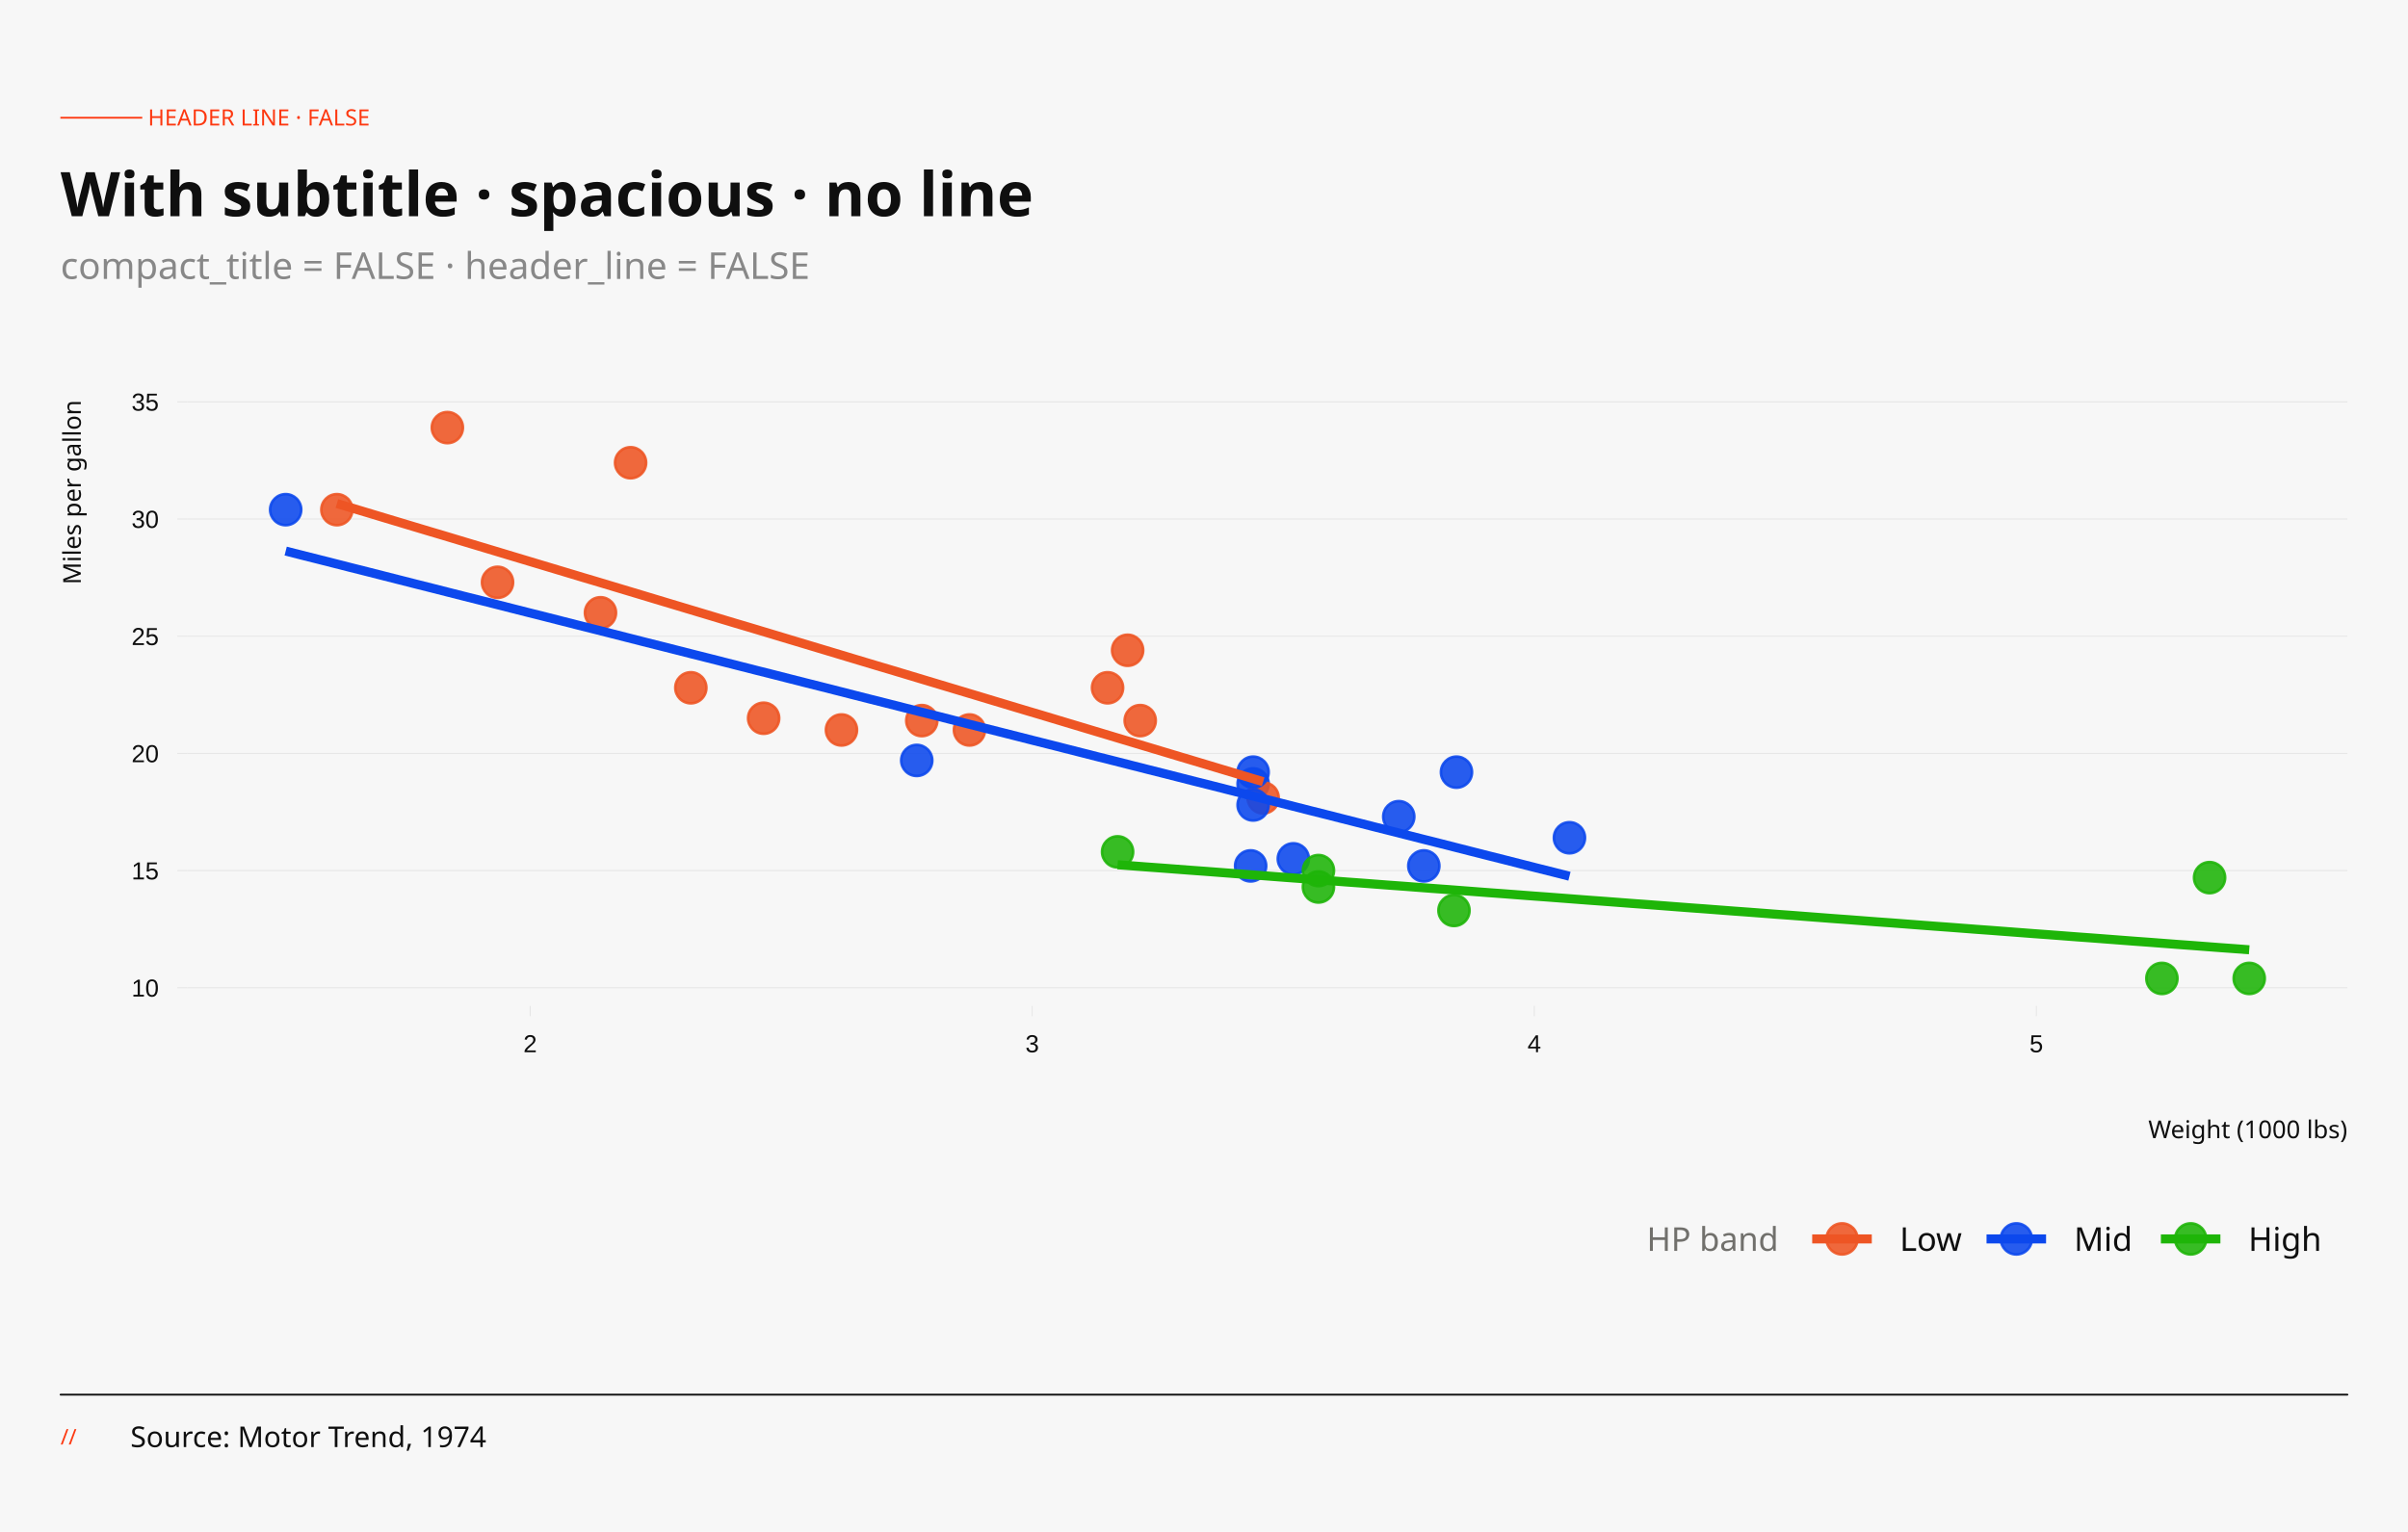
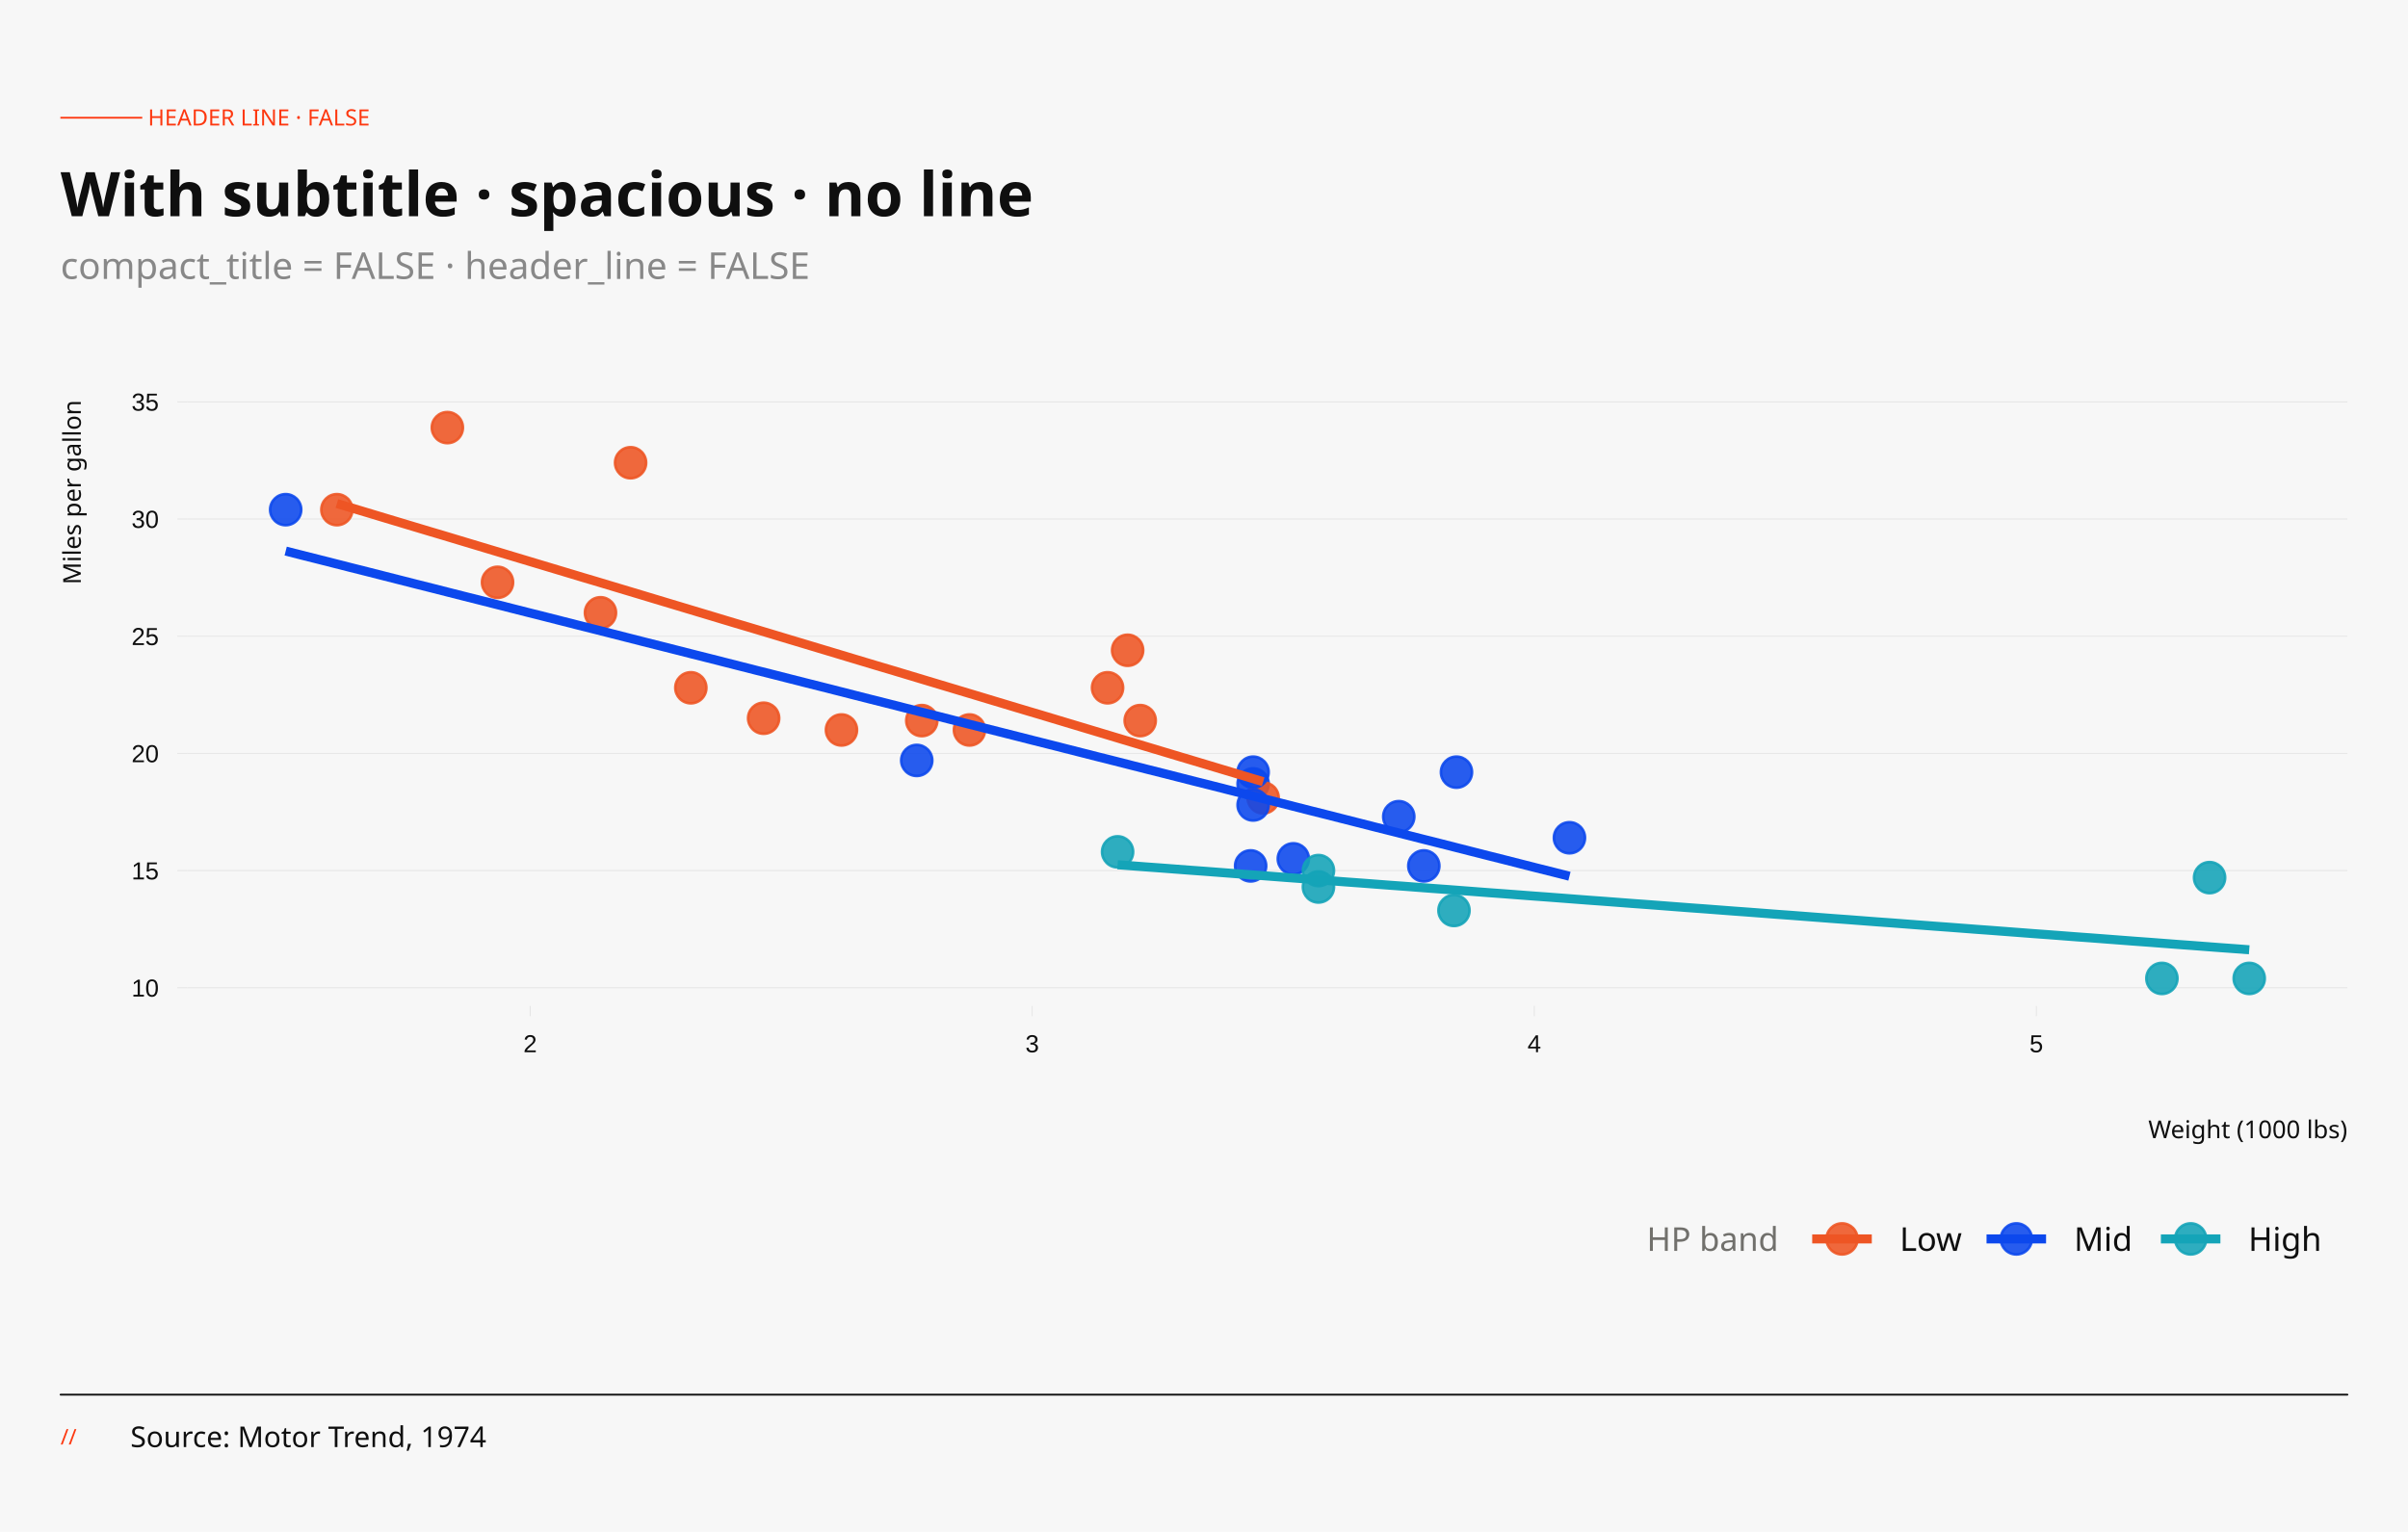
<svg xmlns="http://www.w3.org/2000/svg" width="396.00pt" height="252.00pt" viewBox="0 0 396.00 252.00">
  <g class="svglite">
    <defs>
      <style type="text/css">
    .svglite line, .svglite polyline, .svglite polygon, .svglite path, .svglite rect, .svglite circle {
      fill: none;
      stroke: #000000;
      stroke-linecap: round;
      stroke-linejoin: round;
      stroke-miterlimit: 10.00;
    }
    .svglite text {
      white-space: pre;
    }
    .svglite g.glyphgroup path {
      fill: inherit;
      stroke: none;
    }
  </style>
    </defs>
    <rect width="100%" height="100%" style="stroke: none; fill: none;" />
    <defs>
      <clipPath id="cpMC4wMHwzOTYuMDB8MC4wMHwyNTIuMDA=">
        <rect x="0.00" y="0.00" width="396.00" height="252.00" />
      </clipPath>
    </defs>
    <g clip-path="url(#cpMC4wMHwzOTYuMDB8MC4wMHwyNTIuMDA=)">
      <rect x="-0" y="0.00" width="396.00" height="252.00" style="stroke-width: 0.65; stroke: none; fill: #F7F7F7;" />
    </g>
    <defs>
      <clipPath id="cpMzAuODN8Mzg2LjA0fDY1LjgxfDE2NS40OA==">
        <rect x="30.83" y="65.81" width="355.20" height="99.67" />
      </clipPath>
    </defs>
    <g clip-path="url(#cpMzAuODN8Mzg2LjA0fDY1LjgxfDE2NS40OA==)">
      <rect x="30.83" y="65.81" width="355.20" height="99.67" style="stroke-width: 0.65; stroke: none; fill: #F7F7F7;" />
      <polyline points="30.83,162.49 386.04,162.49 " style="stroke-width: 0.15; stroke: #E4E4E4; stroke-linecap: butt;" />
      <polyline points="30.83,143.21 386.04,143.21 " style="stroke-width: 0.15; stroke: #E4E4E4; stroke-linecap: butt;" />
      <polyline points="30.83,123.93 386.04,123.93 " style="stroke-width: 0.15; stroke: #E4E4E4; stroke-linecap: butt;" />
      <polyline points="30.83,104.66 386.04,104.66 " style="stroke-width: 0.15; stroke: #E4E4E4; stroke-linecap: butt;" />
      <polyline points="30.83,85.38 386.04,85.38 " style="stroke-width: 0.15; stroke: #E4E4E4; stroke-linecap: butt;" />
      <polyline points="30.83,66.10 386.04,66.10 " style="stroke-width: 0.15; stroke: #E4E4E4; stroke-linecap: butt;" />
      <circle cx="138.38" cy="120.08" r="2.56" style="stroke-width: 0.43; stroke: #EE5524; stroke-opacity: 0.88; fill: #EE5524; fill-opacity: 0.88;" />
      <circle cx="159.43" cy="120.08" r="2.56" style="stroke-width: 0.43; stroke: #EE5524; stroke-opacity: 0.88; fill: #EE5524; fill-opacity: 0.88;" />
      <circle cx="113.61" cy="113.14" r="2.56" style="stroke-width: 0.43; stroke: #EE5524; stroke-opacity: 0.88; fill: #EE5524; fill-opacity: 0.88;" />
      <circle cx="187.51" cy="118.54" r="2.56" style="stroke-width: 0.43; stroke: #EE5524; stroke-opacity: 0.88; fill: #EE5524; fill-opacity: 0.88;" />
      <circle cx="206.08" cy="128.95" r="2.56" style="stroke-width: 0.43; stroke: #0C48ED; stroke-opacity: 0.88; fill: #0C48ED; fill-opacity: 0.88;" />
      <circle cx="207.73" cy="131.26" r="2.56" style="stroke-width: 0.43; stroke: #EE5524; stroke-opacity: 0.88; fill: #EE5524; fill-opacity: 0.88;" />
-       <circle cx="216.82" cy="145.91" r="2.56" style="stroke-width: 0.43; stroke: #1EB508; stroke-opacity: 0.88; fill: #1EB508; fill-opacity: 0.88;" />
+       <circle cx="216.82" cy="145.91" r="2.56" style="stroke-width: 0.43; stroke: #14A4B8; stroke-opacity: 0.88; fill: #14A4B8; fill-opacity: 0.88;" />
      <circle cx="185.44" cy="106.97" r="2.56" style="stroke-width: 0.43; stroke: #EE5524; stroke-opacity: 0.88; fill: #EE5524; fill-opacity: 0.88;" />
      <circle cx="182.14" cy="113.14" r="2.56" style="stroke-width: 0.43; stroke: #EE5524; stroke-opacity: 0.88; fill: #EE5524; fill-opacity: 0.88;" />
      <circle cx="206.08" cy="127.02" r="2.56" style="stroke-width: 0.43; stroke: #0C48ED; stroke-opacity: 0.88; fill: #0C48ED; fill-opacity: 0.88;" />
      <circle cx="206.08" cy="132.42" r="2.56" style="stroke-width: 0.43; stroke: #0C48ED; stroke-opacity: 0.88; fill: #0C48ED; fill-opacity: 0.88;" />
      <circle cx="258.10" cy="137.81" r="2.56" style="stroke-width: 0.43; stroke: #0C48ED; stroke-opacity: 0.88; fill: #0C48ED; fill-opacity: 0.88;" />
      <circle cx="230.03" cy="134.34" r="2.56" style="stroke-width: 0.43; stroke: #0C48ED; stroke-opacity: 0.88; fill: #0C48ED; fill-opacity: 0.88;" />
      <circle cx="234.15" cy="142.44" r="2.56" style="stroke-width: 0.43; stroke: #0C48ED; stroke-opacity: 0.88; fill: #0C48ED; fill-opacity: 0.88;" />
-       <circle cx="355.53" cy="160.95" r="2.56" style="stroke-width: 0.43; stroke: #1EB508; stroke-opacity: 0.88; fill: #1EB508; fill-opacity: 0.88;" />
-       <circle cx="369.89" cy="160.95" r="2.56" style="stroke-width: 0.43; stroke: #1EB508; stroke-opacity: 0.88; fill: #1EB508; fill-opacity: 0.88;" />
-       <circle cx="363.37" cy="144.37" r="2.56" style="stroke-width: 0.43; stroke: #1EB508; stroke-opacity: 0.88; fill: #1EB508; fill-opacity: 0.88;" />
+       <circle cx="355.53" cy="160.95" r="2.56" style="stroke-width: 0.43; stroke: #14A4B8; stroke-opacity: 0.88; fill: #14A4B8; fill-opacity: 0.88;" />
+       <circle cx="369.89" cy="160.95" r="2.56" style="stroke-width: 0.43; stroke: #14A4B8; stroke-opacity: 0.88; fill: #14A4B8; fill-opacity: 0.88;" />
+       <circle cx="363.37" cy="144.37" r="2.56" style="stroke-width: 0.43; stroke: #14A4B8; stroke-opacity: 0.88; fill: #14A4B8; fill-opacity: 0.88;" />
      <circle cx="103.70" cy="76.12" r="2.56" style="stroke-width: 0.43; stroke: #EE5524; stroke-opacity: 0.88; fill: #EE5524; fill-opacity: 0.88;" />
      <circle cx="55.40" cy="83.84" r="2.56" style="stroke-width: 0.43; stroke: #EE5524; stroke-opacity: 0.88; fill: #EE5524; fill-opacity: 0.88;" />
      <circle cx="73.57" cy="70.34" r="2.56" style="stroke-width: 0.43; stroke: #EE5524; stroke-opacity: 0.88; fill: #EE5524; fill-opacity: 0.88;" />
      <circle cx="125.58" cy="118.15" r="2.56" style="stroke-width: 0.43; stroke: #EE5524; stroke-opacity: 0.88; fill: #EE5524; fill-opacity: 0.88;" />
      <circle cx="212.69" cy="141.28" r="2.56" style="stroke-width: 0.43; stroke: #0C48ED; stroke-opacity: 0.88; fill: #0C48ED; fill-opacity: 0.88;" />
      <circle cx="205.67" cy="142.44" r="2.56" style="stroke-width: 0.43; stroke: #0C48ED; stroke-opacity: 0.88; fill: #0C48ED; fill-opacity: 0.88;" />
-       <circle cx="239.11" cy="149.77" r="2.56" style="stroke-width: 0.43; stroke: #1EB508; stroke-opacity: 0.88; fill: #1EB508; fill-opacity: 0.88;" />
+       <circle cx="239.11" cy="149.77" r="2.56" style="stroke-width: 0.43; stroke: #14A4B8; stroke-opacity: 0.88; fill: #14A4B8; fill-opacity: 0.88;" />
      <circle cx="239.52" cy="127.02" r="2.56" style="stroke-width: 0.43; stroke: #0C48ED; stroke-opacity: 0.88; fill: #0C48ED; fill-opacity: 0.88;" />
      <circle cx="81.82" cy="95.79" r="2.56" style="stroke-width: 0.43; stroke: #EE5524; stroke-opacity: 0.88; fill: #EE5524; fill-opacity: 0.88;" />
      <circle cx="98.75" cy="100.80" r="2.56" style="stroke-width: 0.43; stroke: #EE5524; stroke-opacity: 0.88; fill: #EE5524; fill-opacity: 0.88;" />
      <circle cx="46.98" cy="83.84" r="2.56" style="stroke-width: 0.43; stroke: #0C48ED; stroke-opacity: 0.88; fill: #0C48ED; fill-opacity: 0.88;" />
-       <circle cx="183.79" cy="140.13" r="2.56" style="stroke-width: 0.43; stroke: #1EB508; stroke-opacity: 0.88; fill: #1EB508; fill-opacity: 0.88;" />
+       <circle cx="183.79" cy="140.13" r="2.56" style="stroke-width: 0.43; stroke: #14A4B8; stroke-opacity: 0.88; fill: #14A4B8; fill-opacity: 0.88;" />
      <circle cx="150.76" cy="125.09" r="2.56" style="stroke-width: 0.43; stroke: #0C48ED; stroke-opacity: 0.88; fill: #0C48ED; fill-opacity: 0.88;" />
-       <circle cx="216.82" cy="143.21" r="2.56" style="stroke-width: 0.43; stroke: #1EB508; stroke-opacity: 0.88; fill: #1EB508; fill-opacity: 0.88;" />
+       <circle cx="216.82" cy="143.21" r="2.56" style="stroke-width: 0.43; stroke: #14A4B8; stroke-opacity: 0.88; fill: #14A4B8; fill-opacity: 0.88;" />
      <circle cx="151.59" cy="118.54" r="2.56" style="stroke-width: 0.43; stroke: #EE5524; stroke-opacity: 0.88; fill: #EE5524; fill-opacity: 0.88;" />
      <polyline points="55.40,82.83 57.33,83.41 59.26,83.99 61.19,84.57 63.11,85.15 65.04,85.73 66.97,86.31 68.90,86.89 70.83,87.47 72.76,88.04 74.68,88.62 76.61,89.20 78.54,89.78 80.47,90.36 82.40,90.94 84.32,91.52 86.25,92.10 88.18,92.68 90.11,93.26 92.04,93.84 93.97,94.42 95.89,95.00 97.82,95.57 99.75,96.15 101.68,96.73 103.61,97.31 105.54,97.89 107.46,98.47 109.39,99.05 111.32,99.63 113.25,100.21 115.18,100.79 117.11,101.37 119.03,101.95 120.96,102.53 122.89,103.10 124.82,103.68 126.75,104.26 128.67,104.84 130.60,105.42 132.53,106.00 134.46,106.58 136.39,107.16 138.32,107.74 140.24,108.32 142.17,108.90 144.10,109.48 146.03,110.05 147.96,110.63 149.89,111.21 151.81,111.79 153.74,112.37 155.67,112.95 157.60,113.53 159.53,114.11 161.46,114.69 163.38,115.27 165.31,115.85 167.24,116.43 169.17,117.01 171.10,117.58 173.02,118.16 174.95,118.74 176.88,119.32 178.81,119.90 180.74,120.48 182.67,121.06 184.59,121.64 186.52,122.22 188.45,122.80 190.38,123.38 192.31,123.96 194.24,124.54 196.16,125.11 198.09,125.69 200.02,126.27 201.95,126.85 203.88,127.43 205.81,128.01 207.73,128.59 " style="stroke-width: 1.49; stroke: #EE5524; stroke-linecap: butt;" />
      <polyline points="46.98,90.65 49.65,91.33 52.32,92.00 55.00,92.68 57.67,93.36 60.34,94.03 63.01,94.71 65.69,95.39 68.36,96.07 71.03,96.74 73.70,97.42 76.38,98.10 79.05,98.77 81.72,99.45 84.39,100.13 87.07,100.81 89.74,101.48 92.41,102.16 95.08,102.84 97.75,103.51 100.43,104.19 103.10,104.87 105.77,105.55 108.44,106.22 111.12,106.90 113.79,107.58 116.46,108.25 119.13,108.93 121.81,109.61 124.48,110.29 127.15,110.96 129.82,111.64 132.50,112.32 135.17,112.99 137.84,113.67 140.51,114.35 143.19,115.03 145.86,115.70 148.53,116.38 151.20,117.06 153.88,117.73 156.55,118.41 159.22,119.09 161.89,119.77 164.56,120.44 167.24,121.12 169.91,121.80 172.58,122.47 175.25,123.15 177.93,123.83 180.60,124.51 183.27,125.18 185.94,125.86 188.62,126.54 191.29,127.21 193.96,127.89 196.63,128.57 199.31,129.24 201.98,129.92 204.65,130.60 207.32,131.28 210.00,131.95 212.67,132.63 215.34,133.31 218.01,133.98 220.68,134.66 223.36,135.34 226.03,136.02 228.70,136.69 231.37,137.37 234.05,138.05 236.72,138.72 239.39,139.40 242.06,140.08 244.74,140.76 247.41,141.43 250.08,142.11 252.75,142.79 255.43,143.46 258.10,144.14 " style="stroke-width: 1.49; stroke: #0C48ED; stroke-linecap: butt;" />
-       <polyline points="183.79,142.25 186.15,142.43 188.50,142.61 190.86,142.78 193.21,142.96 195.57,143.14 197.92,143.31 200.28,143.49 202.64,143.67 204.99,143.85 207.35,144.02 209.70,144.20 212.06,144.38 214.41,144.55 216.77,144.73 219.13,144.91 221.48,145.09 223.84,145.26 226.19,145.44 228.55,145.62 230.90,145.79 233.26,145.97 235.62,146.15 237.97,146.32 240.33,146.50 242.68,146.68 245.04,146.86 247.39,147.03 249.75,147.21 252.11,147.39 254.46,147.56 256.82,147.74 259.17,147.92 261.53,148.10 263.88,148.27 266.24,148.45 268.60,148.63 270.95,148.80 273.31,148.98 275.66,149.16 278.02,149.34 280.37,149.51 282.73,149.69 285.09,149.87 287.44,150.04 289.80,150.22 292.15,150.40 294.51,150.57 296.86,150.75 299.22,150.93 301.58,151.11 303.93,151.28 306.29,151.46 308.64,151.64 311.00,151.81 313.35,151.99 315.71,152.17 318.07,152.35 320.42,152.52 322.78,152.70 325.13,152.88 327.49,153.05 329.84,153.23 332.20,153.41 334.56,153.59 336.91,153.76 339.27,153.94 341.62,154.12 343.98,154.29 346.33,154.47 348.69,154.65 351.05,154.83 353.40,155.00 355.76,155.18 358.11,155.36 360.47,155.53 362.82,155.71 365.18,155.89 367.54,156.06 369.89,156.24 " style="stroke-width: 1.49; stroke: #1EB508; stroke-linecap: butt;" />
+       <polyline points="183.79,142.25 186.15,142.43 188.50,142.61 190.86,142.78 193.21,142.96 195.57,143.14 197.92,143.31 200.28,143.49 202.64,143.67 204.99,143.85 207.35,144.02 209.70,144.20 212.06,144.38 214.41,144.55 216.77,144.73 219.13,144.91 221.48,145.09 223.84,145.26 226.19,145.44 228.55,145.62 230.90,145.79 233.26,145.97 235.62,146.15 237.97,146.32 240.33,146.50 242.68,146.68 245.04,146.86 247.39,147.03 249.75,147.21 252.11,147.39 254.46,147.56 256.82,147.74 259.17,147.92 261.53,148.10 263.88,148.27 266.24,148.45 268.60,148.63 270.95,148.80 273.31,148.98 275.66,149.16 278.02,149.34 280.37,149.51 282.73,149.69 285.09,149.87 287.44,150.04 289.80,150.22 292.15,150.40 294.51,150.57 296.86,150.75 299.22,150.93 301.58,151.11 303.93,151.28 306.29,151.46 308.64,151.64 311.00,151.81 313.35,151.99 315.71,152.17 318.07,152.35 320.42,152.52 322.78,152.70 325.13,152.88 327.49,153.05 329.84,153.23 332.20,153.41 334.56,153.59 336.91,153.76 339.27,153.94 341.62,154.12 343.98,154.29 346.33,154.47 348.69,154.65 351.05,154.83 353.40,155.00 355.76,155.18 358.11,155.36 360.47,155.53 362.82,155.71 365.18,155.89 367.54,156.06 369.89,156.24 " style="stroke-width: 1.49; stroke: #14A4B8; stroke-linecap: butt;" />
    </g>
    <g clip-path="url(#cpMC4wMHwzOTYuMDB8MC4wMHwyNTIuMDA=)">
      <text x="26.13" y="163.94" text-anchor="end" style="font-size: 4.05px;fill: #0F0F0F; font-family: &quot;Arial&quot;;" textLength="4.50px" lengthAdjust="spacingAndGlyphs">10</text>
      <text x="26.13" y="144.66" text-anchor="end" style="font-size: 4.05px;fill: #0F0F0F; font-family: &quot;Arial&quot;;" textLength="4.50px" lengthAdjust="spacingAndGlyphs">15</text>
      <text x="26.13" y="125.38" text-anchor="end" style="font-size: 4.05px;fill: #0F0F0F; font-family: &quot;Arial&quot;;" textLength="4.50px" lengthAdjust="spacingAndGlyphs">20</text>
      <text x="26.13" y="106.11" text-anchor="end" style="font-size: 4.05px;fill: #0F0F0F; font-family: &quot;Arial&quot;;" textLength="4.50px" lengthAdjust="spacingAndGlyphs">25</text>
      <text x="26.13" y="86.83" text-anchor="end" style="font-size: 4.05px;fill: #0F0F0F; font-family: &quot;Arial&quot;;" textLength="4.50px" lengthAdjust="spacingAndGlyphs">30</text>
      <text x="26.13" y="67.55" text-anchor="end" style="font-size: 4.05px;fill: #0F0F0F; font-family: &quot;Arial&quot;;" textLength="4.50px" lengthAdjust="spacingAndGlyphs">35</text>
      <polyline points="29.15,162.49 30.83,162.49 " style="stroke-width: 0.15; stroke: #E4E4E4; stroke-linecap: butt;" />
      <polyline points="29.15,143.21 30.83,143.21 " style="stroke-width: 0.15; stroke: #E4E4E4; stroke-linecap: butt;" />
      <polyline points="29.15,123.93 30.83,123.93 " style="stroke-width: 0.15; stroke: #E4E4E4; stroke-linecap: butt;" />
      <polyline points="29.15,104.66 30.83,104.66 " style="stroke-width: 0.15; stroke: #E4E4E4; stroke-linecap: butt;" />
      <polyline points="29.15,85.38 30.83,85.38 " style="stroke-width: 0.15; stroke: #E4E4E4; stroke-linecap: butt;" />
      <polyline points="29.15,66.10 30.83,66.10 " style="stroke-width: 0.15; stroke: #E4E4E4; stroke-linecap: butt;" />
      <polyline points="87.19,167.16 87.19,165.48 " style="stroke-width: 0.15; stroke: #E4E4E4; stroke-linecap: butt;" />
      <polyline points="169.75,167.16 169.75,165.48 " style="stroke-width: 0.15; stroke: #E4E4E4; stroke-linecap: butt;" />
      <polyline points="252.32,167.16 252.32,165.48 " style="stroke-width: 0.15; stroke: #E4E4E4; stroke-linecap: butt;" />
      <polyline points="334.88,167.16 334.88,165.48 " style="stroke-width: 0.15; stroke: #E4E4E4; stroke-linecap: butt;" />
      <text x="87.19" y="173.09" text-anchor="middle" style="font-size: 4.05px;fill: #0F0F0F; font-family: &quot;Arial&quot;;" textLength="2.25px" lengthAdjust="spacingAndGlyphs">2</text>
      <text x="169.75" y="173.09" text-anchor="middle" style="font-size: 4.05px;fill: #0F0F0F; font-family: &quot;Arial&quot;;" textLength="2.25px" lengthAdjust="spacingAndGlyphs">3</text>
      <text x="252.32" y="173.09" text-anchor="middle" style="font-size: 4.05px;fill: #0F0F0F; font-family: &quot;Arial&quot;;" textLength="2.25px" lengthAdjust="spacingAndGlyphs">4</text>
      <text x="334.88" y="173.09" text-anchor="middle" style="font-size: 4.05px;fill: #0F0F0F; font-family: &quot;Arial&quot;;" textLength="2.25px" lengthAdjust="spacingAndGlyphs">5</text>
      <text x="386.04" y="187.23" text-anchor="end" style="font-size: 4.05px; font-weight: 100;fill: #0F0F0F; font-family: &quot;JetBrains Mono&quot;;" textLength="41.17px" lengthAdjust="spacingAndGlyphs">Weight (1000 lbs)</text>
      <text transform="translate(13.29,65.81) rotate(-90)" text-anchor="end" style="font-size: 4.05px; font-weight: 100;fill: #0F0F0F; font-family: &quot;JetBrains Mono&quot;;" textLength="38.75px" lengthAdjust="spacingAndGlyphs">Miles per gallon</text>
      <rect x="267.43" y="194.32" width="118.60" height="18.96" style="stroke-width: 0.75; stroke: none;" />
      <rect x="267.43" y="194.32" width="118.60" height="18.96" style="stroke-width: 0.65; stroke: none; fill: #F7F7F7;" />
      <text x="270.80" y="205.77" style="font-size: 5.40px;fill: #71706C; font-family: &quot;JetBrains Mono&quot;;" textLength="22.64px" lengthAdjust="spacingAndGlyphs">HP band</text>
      <rect x="296.80" y="197.68" width="12.24" height="12.24" style="stroke-width: 0.65; stroke: none; fill: #F7F7F7;" />
      <circle cx="302.92" cy="203.80" r="2.56" style="stroke-width: 0.43; stroke: #EE5524; stroke-opacity: 0.88; fill: #EE5524; fill-opacity: 0.88;" />
      <line x1="298.02" y1="203.80" x2="307.82" y2="203.80" style="stroke-width: 1.49; stroke: #EE5524; stroke-linecap: butt;" />
      <rect x="325.47" y="197.68" width="12.24" height="12.24" style="stroke-width: 0.65; stroke: none; fill: #F7F7F7;" />
      <circle cx="331.59" cy="203.80" r="2.56" style="stroke-width: 0.43; stroke: #0C48ED; stroke-opacity: 0.88; fill: #0C48ED; fill-opacity: 0.88;" />
      <line x1="326.69" y1="203.80" x2="336.48" y2="203.80" style="stroke-width: 1.49; stroke: #0C48ED; stroke-linecap: butt;" />
      <rect x="354.14" y="197.68" width="12.24" height="12.24" style="stroke-width: 0.65; stroke: none; fill: #F7F7F7;" />
-       <circle cx="360.26" cy="203.80" r="2.56" style="stroke-width: 0.43; stroke: #1EB508; stroke-opacity: 0.88; fill: #1EB508; fill-opacity: 0.88;" />
-       <line x1="355.36" y1="203.80" x2="365.15" y2="203.80" style="stroke-width: 1.49; stroke: #1EB508; stroke-linecap: butt;" />
+       <circle cx="360.26" cy="203.80" r="2.56" style="stroke-width: 0.43; stroke: #14A4B8; stroke-opacity: 0.88; fill: #14A4B8; fill-opacity: 0.88;" />
+       <line x1="355.36" y1="203.80" x2="365.15" y2="203.80" style="stroke-width: 1.49; stroke: #14A4B8; stroke-linecap: butt;" />
      <text x="312.40" y="205.77" style="font-size: 5.40px;fill: #0F0F0F; font-family: &quot;JetBrains Mono&quot;;" textLength="9.70px" lengthAdjust="spacingAndGlyphs">Low</text>
      <text x="341.07" y="205.77" style="font-size: 5.40px;fill: #0F0F0F; font-family: &quot;JetBrains Mono&quot;;" textLength="9.70px" lengthAdjust="spacingAndGlyphs">Mid</text>
      <text x="369.74" y="205.77" style="font-size: 5.40px;fill: #0F0F0F; font-family: &quot;JetBrains Mono&quot;;" textLength="12.94px" lengthAdjust="spacingAndGlyphs">High</text>
      <text x="9.96" y="45.88" style="font-size: 6.08px;fill: #888888; font-family: &quot;Satoshi&quot;;" textLength="123.50px" lengthAdjust="spacingAndGlyphs">compact_title = FALSE  ·  header_line = FALSE</text>
      <text x="9.96" y="35.56" style="font-size: 10.12px; font-weight: 600;fill: #0F0F0F; font-family: &quot;Archivo&quot;;" textLength="146.03px" lengthAdjust="spacingAndGlyphs">With subtitle · spacious · no line</text>
      <text x="9.96" y="20.64" style="font-size: 3.71px;fill: #FD3810; font-family: &quot;JetBrains Mono&quot;;" textLength="57.69px" lengthAdjust="spacingAndGlyphs">────── HEADER LINE · FALSE</text>
      <text x="9.96" y="237.62" style="font-size: 3.54px; font-weight: 100;fill: #FD3810; font-family: &quot;JetBrains Mono&quot;;" textLength="8.50px" lengthAdjust="spacingAndGlyphs">//  </text>
      <text x="21.45" y="238.05" style="font-size: 4.72px; font-weight: 100;fill: #0F0F0F; font-family: &quot;JetBrains Mono&quot;;" textLength="70.70px" lengthAdjust="spacingAndGlyphs">Source: Motor Trend, 1974</text>
      <polyline points="9.96,229.42 386.04,229.42 " style="stroke-width: 0.30; stroke: #0F0F0F;" />
    </g>
  </g>
</svg>
